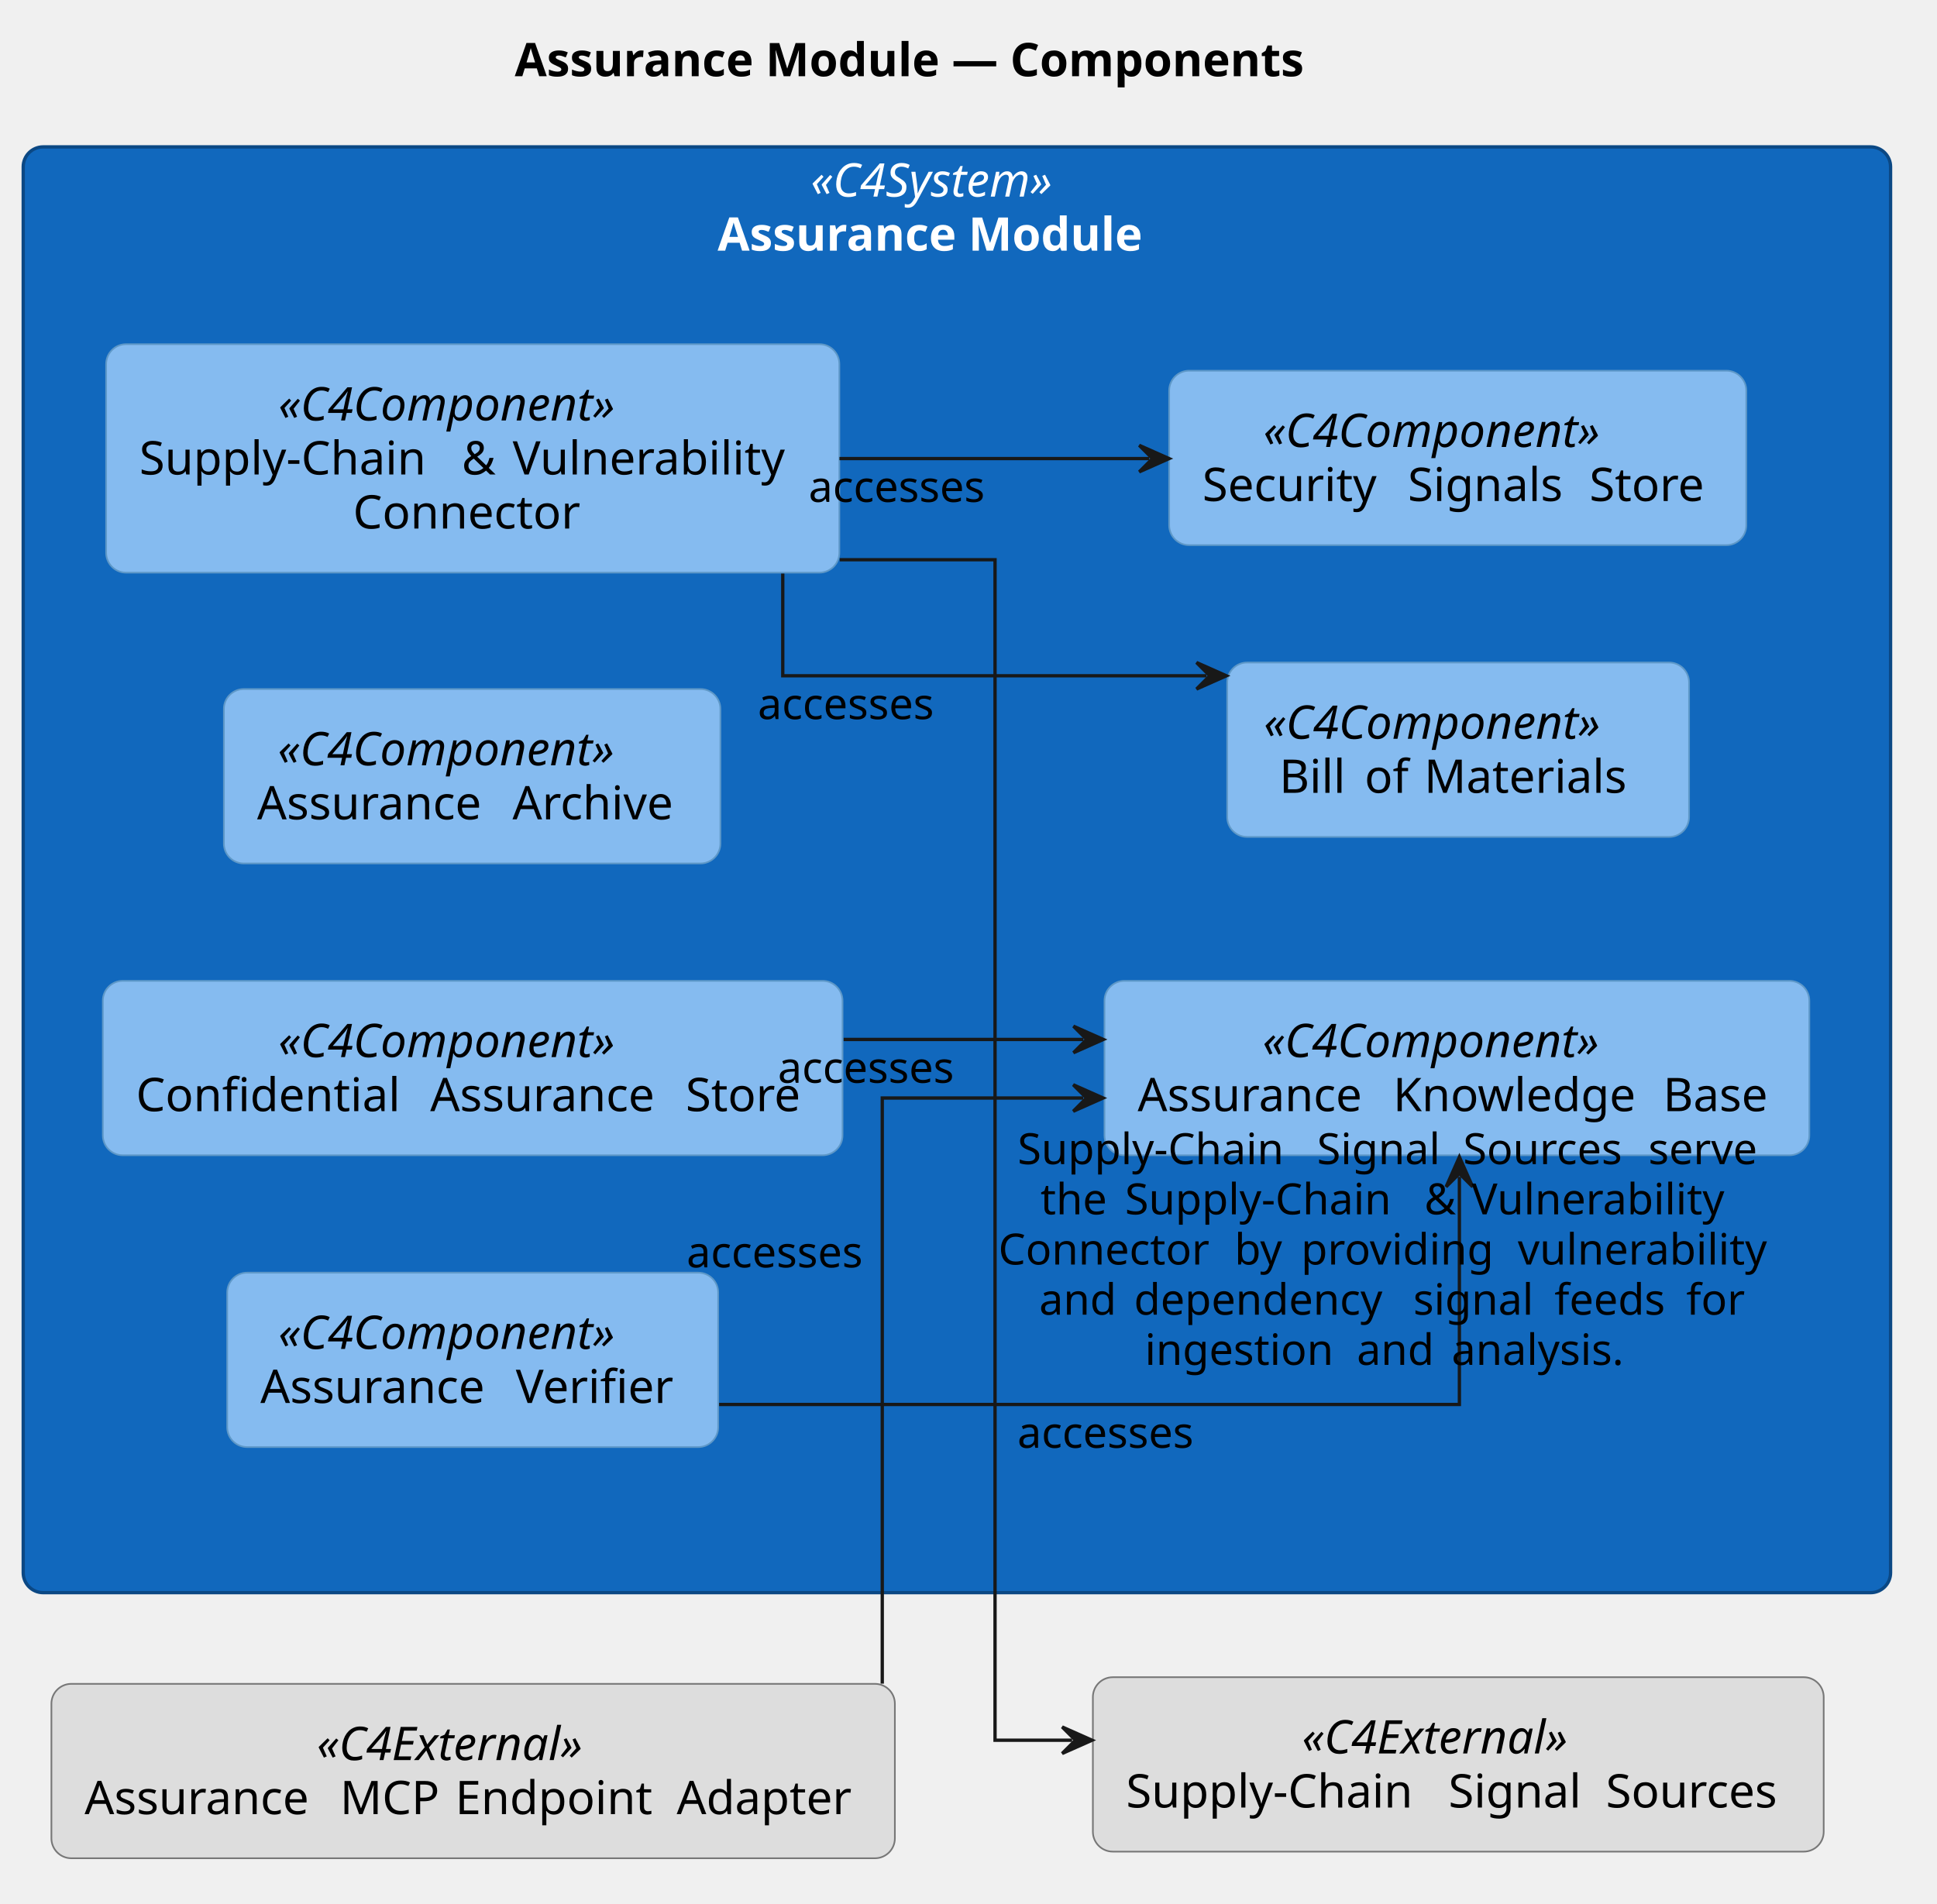
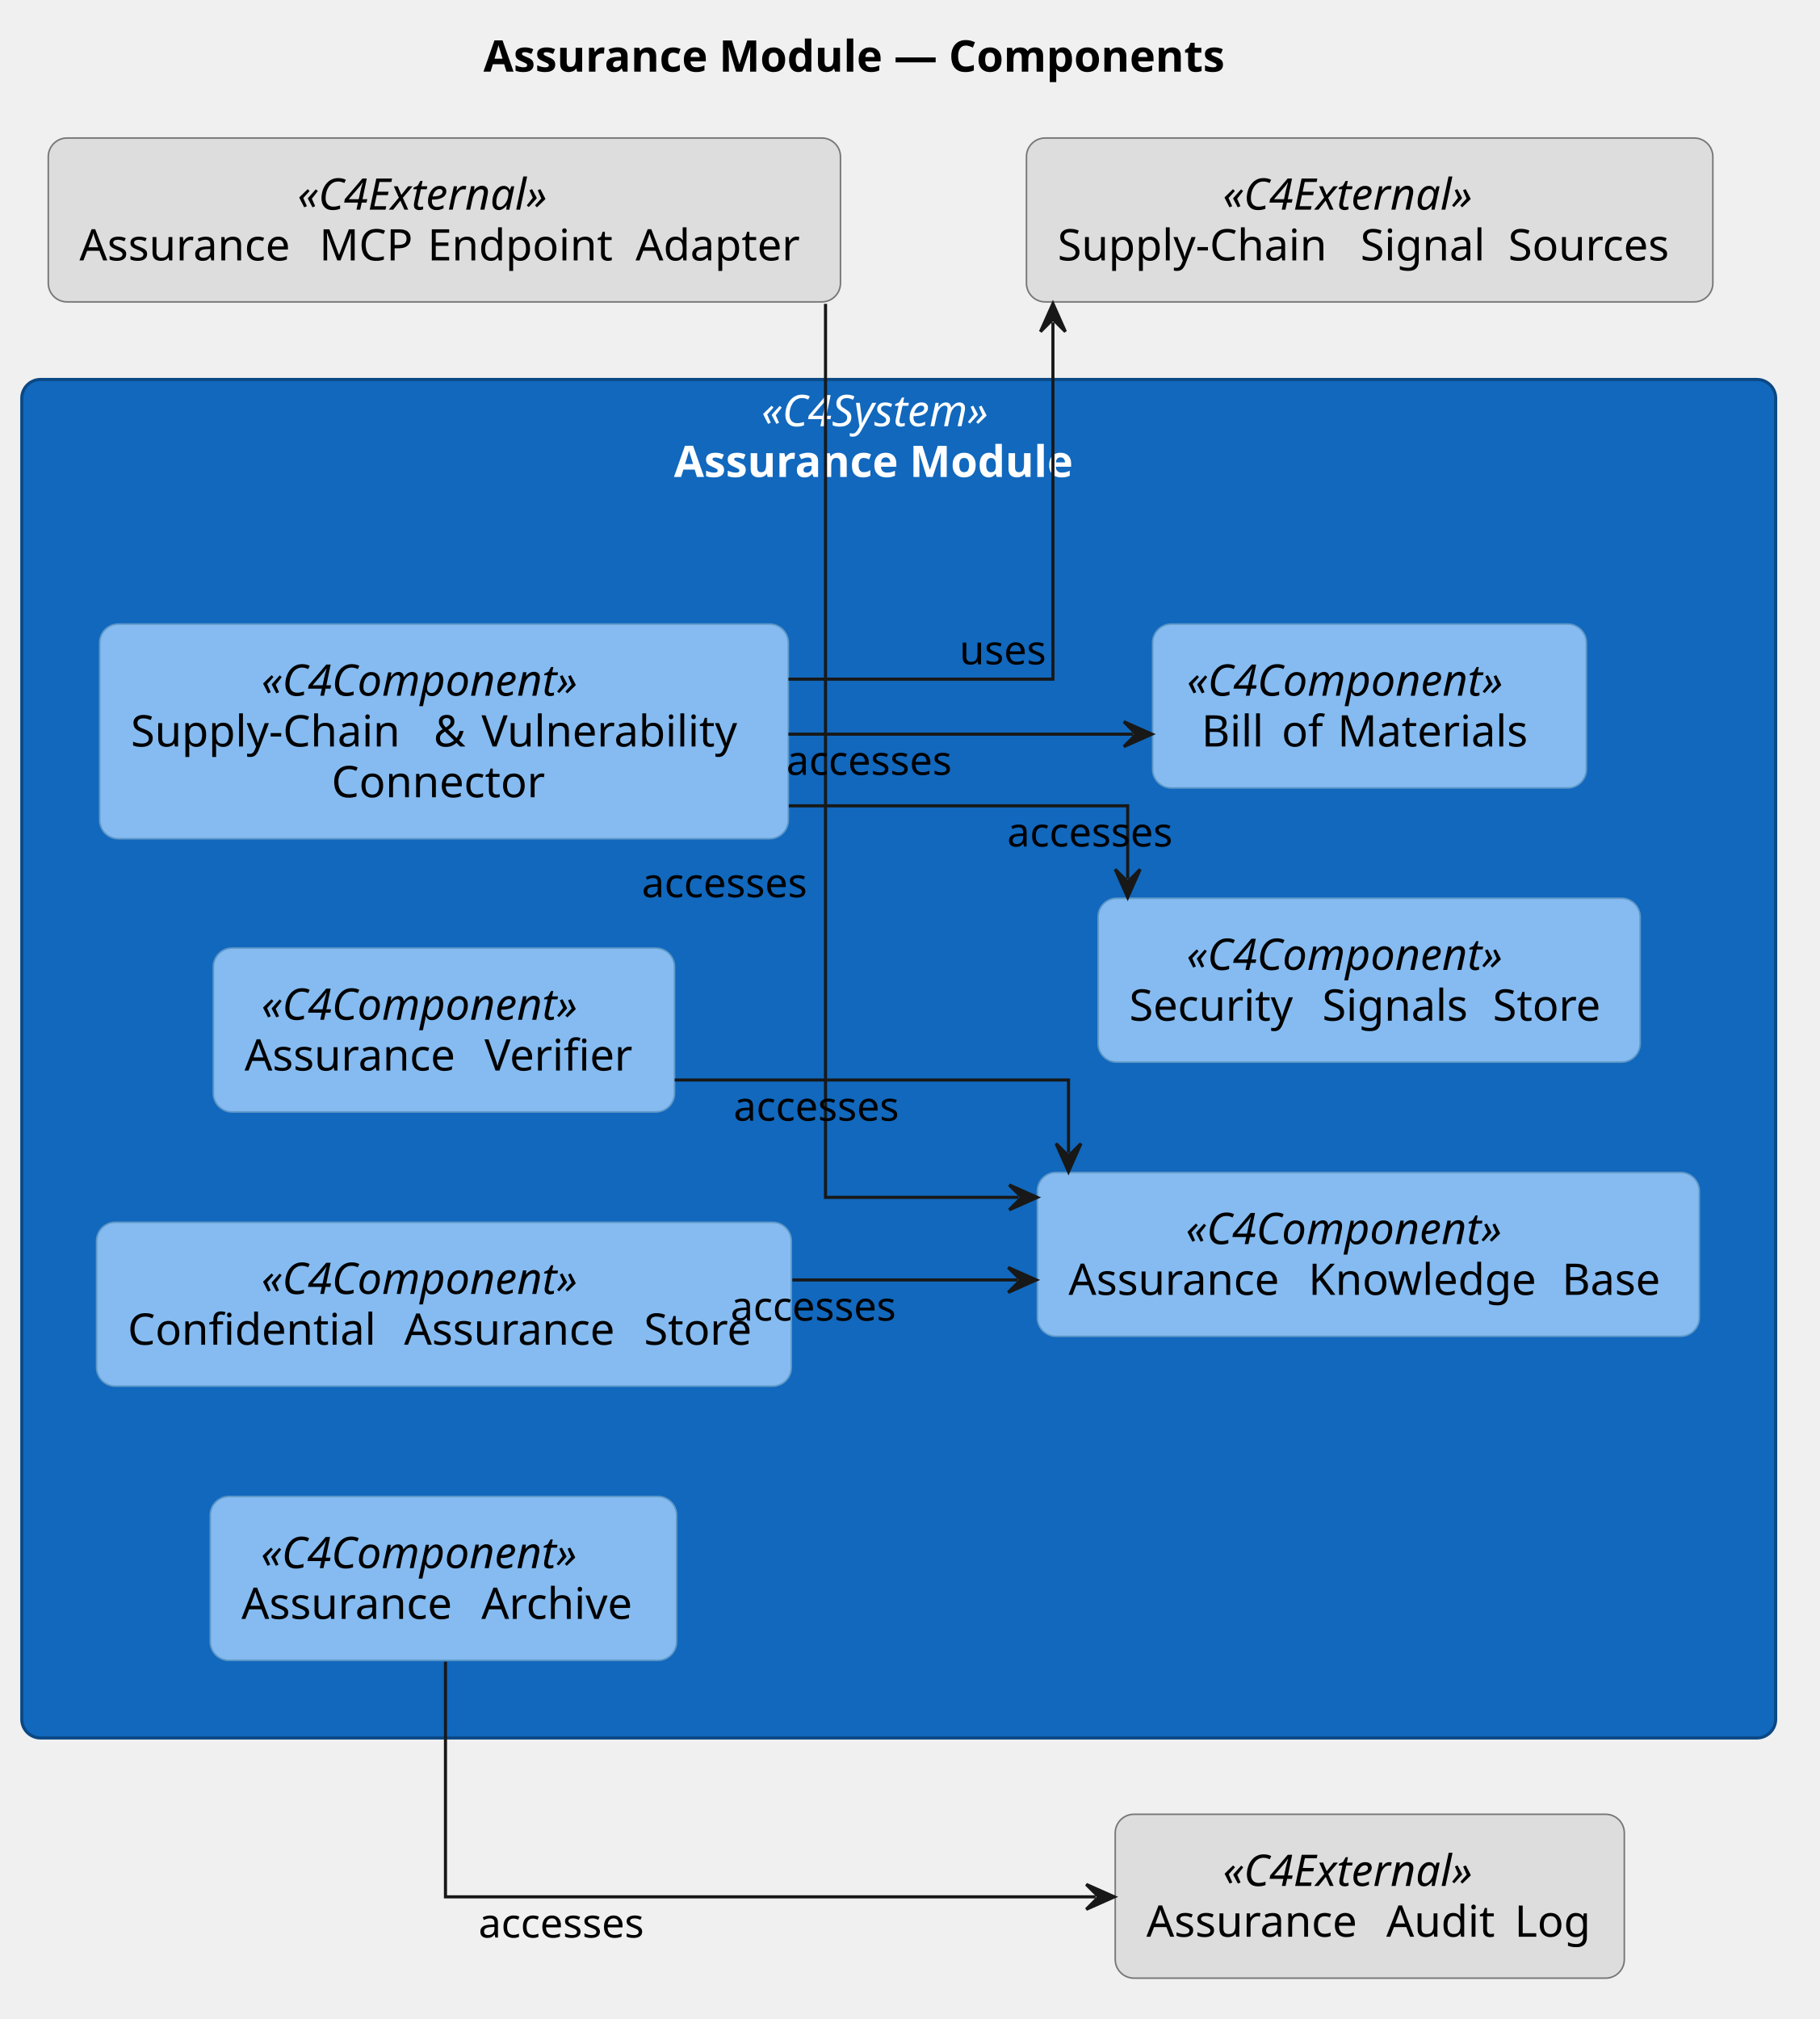
- <svg xmlns="http://www.w3.org/2000/svg" contentStyleType="text/css" data-diagram-type="DESCRIPTION" height="574px" preserveAspectRatio="none" style="width:584px;height:574px;background:#FFFFFF;" version="1.1" viewBox="0 0 584 574" width="584px" zoomAndPan="magnify">
+ <svg xmlns="http://www.w3.org/2000/svg" contentStyleType="text/css" data-diagram-type="DESCRIPTION" height="648px" preserveAspectRatio="none" style="width:584px;height:648px;background:#FFFFFF;" version="1.1" viewBox="0 0 584 648" width="584px" zoomAndPan="magnify">
  <defs />
  <g>
    <g class="title" data-source-line="37">
      <text fill="#000000" font-family="sans-serif" font-size="14" font-weight="700" lengthAdjust="spacing" textLength="266.608" x="155.196" y="22.995">Assurance Module — Components</text>
    </g>
    <g class="cluster" data-qualified-name="GRP_rW_2nX" data-source-line="39" id="ent0002">
-       <rect fill="#1168BD" height="436" rx="6" ry="6" style="stroke:#0B4884;stroke-width:1;" width="563" x="7" y="44.297" />
-       <text fill="#FFFFFF" font-family="sans-serif" font-size="14" font-style="italic" lengthAdjust="spacing" textLength="88.17" x="244.415" y="59.292">«C4System»</text>
-       <text fill="#FFFFFF" font-family="sans-serif" font-size="14" font-weight="700" lengthAdjust="spacing" textLength="144.286" x="216.357" y="75.589">Assurance Module</text>
+       <rect fill="#1168BD" height="436" rx="6" ry="6" style="stroke:#0B4884;stroke-width:1;" width="563" x="7" y="121.797" />
+       <text fill="#FFFFFF" font-family="sans-serif" font-size="14" font-style="italic" lengthAdjust="spacing" textLength="88.17" x="244.415" y="136.792">«C4System»</text>
+       <text fill="#FFFFFF" font-family="sans-serif" font-size="14" font-weight="700" lengthAdjust="spacing" textLength="144.286" x="216.357" y="153.089">Assurance Module</text>
    </g>
    <g class="entity" data-qualified-name="GRP_rW_2nX.APP_E0fzqZ" data-source-line="40" id="ent0003">
-       <rect fill="#85BBF0" height="52.594" rx="6" ry="6" style="stroke:#5E98C8;stroke-width:0.5;" width="223.02" x="31" y="295.797" />
-       <text fill="#000000" font-family="sans-serif" font-size="14" font-style="italic" lengthAdjust="spacing" textLength="117.243" x="83.889" y="318.792">«C4Component»</text>
-       <text fill="#000000" font-family="sans-serif" font-size="14" lengthAdjust="spacing" textLength="84.253" x="41" y="335.089">Confidential</text>
-       <text fill="#000000" font-family="sans-serif" font-size="14" lengthAdjust="spacing" textLength="4.45" x="125.253" y="335.089"> </text>
-       <text fill="#000000" font-family="sans-serif" font-size="14" lengthAdjust="spacing" textLength="72.557" x="129.703" y="335.089">Assurance</text>
-       <text fill="#000000" font-family="sans-serif" font-size="14" lengthAdjust="spacing" textLength="4.45" x="202.26" y="335.089"> </text>
-       <text fill="#000000" font-family="sans-serif" font-size="14" lengthAdjust="spacing" textLength="37.31" x="206.71" y="335.089">Store</text>
+       <rect fill="#85BBF0" height="52.594" rx="6" ry="6" style="stroke:#5E98C8;stroke-width:0.5;" width="223.02" x="31" y="392.297" />
+       <text fill="#000000" font-family="sans-serif" font-size="14" font-style="italic" lengthAdjust="spacing" textLength="117.243" x="83.889" y="415.292">«C4Component»</text>
+       <text fill="#000000" font-family="sans-serif" font-size="14" lengthAdjust="spacing" textLength="84.253" x="41" y="431.589">Confidential</text>
+       <text fill="#000000" font-family="sans-serif" font-size="14" lengthAdjust="spacing" textLength="4.45" x="125.253" y="431.589"> </text>
+       <text fill="#000000" font-family="sans-serif" font-size="14" lengthAdjust="spacing" textLength="72.557" x="129.703" y="431.589">Assurance</text>
+       <text fill="#000000" font-family="sans-serif" font-size="14" lengthAdjust="spacing" textLength="4.45" x="202.26" y="431.589"> </text>
+       <text fill="#000000" font-family="sans-serif" font-size="14" lengthAdjust="spacing" textLength="37.31" x="206.71" y="431.589">Store</text>
    </g>
    <g class="entity" data-qualified-name="GRP_rW_2nX.APP_GnsLC8" data-source-line="41" id="ent0004">
-       <rect fill="#85BBF0" height="52.594" rx="6" ry="6" style="stroke:#5E98C8;stroke-width:0.5;" width="149.698" x="67.5" y="207.797" />
-       <text fill="#000000" font-family="sans-serif" font-size="14" font-style="italic" lengthAdjust="spacing" textLength="117.243" x="83.728" y="230.792">«C4Component»</text>
-       <text fill="#000000" font-family="sans-serif" font-size="14" lengthAdjust="spacing" textLength="72.557" x="77.5" y="247.089">Assurance</text>
-       <text fill="#000000" font-family="sans-serif" font-size="14" lengthAdjust="spacing" textLength="4.45" x="150.057" y="247.089"> </text>
-       <text fill="#000000" font-family="sans-serif" font-size="14" lengthAdjust="spacing" textLength="52.691" x="154.507" y="247.089">Archive</text>
+       <rect fill="#85BBF0" height="52.594" rx="6" ry="6" style="stroke:#5E98C8;stroke-width:0.5;" width="149.698" x="67.5" y="480.297" />
+       <text fill="#000000" font-family="sans-serif" font-size="14" font-style="italic" lengthAdjust="spacing" textLength="117.243" x="83.728" y="503.292">«C4Component»</text>
+       <text fill="#000000" font-family="sans-serif" font-size="14" lengthAdjust="spacing" textLength="72.557" x="77.5" y="519.589">Assurance</text>
+       <text fill="#000000" font-family="sans-serif" font-size="14" lengthAdjust="spacing" textLength="4.45" x="150.057" y="519.589"> </text>
+       <text fill="#000000" font-family="sans-serif" font-size="14" lengthAdjust="spacing" textLength="52.691" x="154.507" y="519.589">Archive</text>
    </g>
    <g class="entity" data-qualified-name="GRP_rW_2nX.APP_XFD85E" data-source-line="42" id="ent0005">
-       <rect fill="#85BBF0" height="52.594" rx="6" ry="6" style="stroke:#5E98C8;stroke-width:0.5;" width="148.03" x="68.5" y="383.797" />
-       <text fill="#000000" font-family="sans-serif" font-size="14" font-style="italic" lengthAdjust="spacing" textLength="117.243" x="83.894" y="406.792">«C4Component»</text>
-       <text fill="#000000" font-family="sans-serif" font-size="14" lengthAdjust="spacing" textLength="72.557" x="78.5" y="423.089">Assurance</text>
-       <text fill="#000000" font-family="sans-serif" font-size="14" lengthAdjust="spacing" textLength="4.45" x="151.057" y="423.089"> </text>
-       <text fill="#000000" font-family="sans-serif" font-size="14" lengthAdjust="spacing" textLength="51.023" x="155.507" y="423.089">Verifier</text>
+       <rect fill="#85BBF0" height="52.594" rx="6" ry="6" style="stroke:#5E98C8;stroke-width:0.5;" width="148.03" x="68.5" y="304.297" />
+       <text fill="#000000" font-family="sans-serif" font-size="14" font-style="italic" lengthAdjust="spacing" textLength="117.243" x="83.894" y="327.292">«C4Component»</text>
+       <text fill="#000000" font-family="sans-serif" font-size="14" lengthAdjust="spacing" textLength="72.557" x="78.5" y="343.589">Assurance</text>
+       <text fill="#000000" font-family="sans-serif" font-size="14" lengthAdjust="spacing" textLength="4.45" x="151.057" y="343.589"> </text>
+       <text fill="#000000" font-family="sans-serif" font-size="14" lengthAdjust="spacing" textLength="51.023" x="155.507" y="343.589">Verifier</text>
    </g>
    <g class="entity" data-qualified-name="GRP_rW_2nX.APP_e2zPs6" data-source-line="43" id="ent0006">
-       <rect fill="#85BBF0" height="68.891" rx="6" ry="6" style="stroke:#5E98C8;stroke-width:0.5;" width="221.059" x="32" y="103.797" />
-       <text fill="#000000" font-family="sans-serif" font-size="14" font-style="italic" lengthAdjust="spacing" textLength="117.243" x="83.908" y="126.792">«C4Component»</text>
-       <text fill="#000000" font-family="sans-serif" font-size="14" lengthAdjust="spacing" textLength="92.75" x="42" y="143.089">Supply-Chain</text>
-       <text fill="#000000" font-family="sans-serif" font-size="14" lengthAdjust="spacing" textLength="4.45" x="134.75" y="143.089"> </text>
-       <text fill="#000000" font-family="sans-serif" font-size="14" lengthAdjust="spacing" textLength="10.917" x="139.2" y="143.089">&amp;</text>
-       <text fill="#000000" font-family="sans-serif" font-size="14" lengthAdjust="spacing" textLength="4.45" x="150.117" y="143.089"> </text>
-       <text fill="#000000" font-family="sans-serif" font-size="14" lengthAdjust="spacing" textLength="88.491" x="154.567" y="143.089">Vulnerability</text>
-       <text fill="#000000" font-family="sans-serif" font-size="14" lengthAdjust="spacing" textLength="72.208" x="106.425" y="159.386">Connector</text>
+       <rect fill="#85BBF0" height="68.891" rx="6" ry="6" style="stroke:#5E98C8;stroke-width:0.5;" width="221.059" x="32" y="200.297" />
+       <text fill="#000000" font-family="sans-serif" font-size="14" font-style="italic" lengthAdjust="spacing" textLength="117.243" x="83.908" y="223.292">«C4Component»</text>
+       <text fill="#000000" font-family="sans-serif" font-size="14" lengthAdjust="spacing" textLength="92.75" x="42" y="239.589">Supply-Chain</text>
+       <text fill="#000000" font-family="sans-serif" font-size="14" lengthAdjust="spacing" textLength="4.45" x="134.75" y="239.589"> </text>
+       <text fill="#000000" font-family="sans-serif" font-size="14" lengthAdjust="spacing" textLength="10.917" x="139.2" y="239.589">&amp;</text>
+       <text fill="#000000" font-family="sans-serif" font-size="14" lengthAdjust="spacing" textLength="4.45" x="150.117" y="239.589"> </text>
+       <text fill="#000000" font-family="sans-serif" font-size="14" lengthAdjust="spacing" textLength="88.491" x="154.567" y="239.589">Vulnerability</text>
+       <text fill="#000000" font-family="sans-serif" font-size="14" lengthAdjust="spacing" textLength="72.208" x="106.425" y="255.886">Connector</text>
    </g>
    <g class="entity" data-qualified-name="GRP_rW_2nX.DOB_ApaPcg" data-source-line="44" id="ent0007">
-       <rect fill="#85BBF0" height="52.594" rx="6" ry="6" style="stroke:#5E98C8;stroke-width:0.5;" width="212.507" x="333" y="295.797" />
-       <text fill="#000000" font-family="sans-serif" font-size="14" font-style="italic" lengthAdjust="spacing" textLength="117.243" x="380.632" y="318.792">«C4Component»</text>
-       <text fill="#000000" font-family="sans-serif" font-size="14" lengthAdjust="spacing" textLength="72.557" x="343" y="335.089">Assurance</text>
-       <text fill="#000000" font-family="sans-serif" font-size="14" lengthAdjust="spacing" textLength="4.45" x="415.557" y="335.089"> </text>
-       <text fill="#000000" font-family="sans-serif" font-size="14" lengthAdjust="spacing" textLength="76.959" x="420.007" y="335.089">Knowledge</text>
-       <text fill="#000000" font-family="sans-serif" font-size="14" lengthAdjust="spacing" textLength="4.45" x="496.966" y="335.089"> </text>
-       <text fill="#000000" font-family="sans-serif" font-size="14" lengthAdjust="spacing" textLength="34.091" x="501.416" y="335.089">Base</text>
+       <rect fill="#85BBF0" height="52.594" rx="6" ry="6" style="stroke:#5E98C8;stroke-width:0.5;" width="212.507" x="333" y="376.297" />
+       <text fill="#000000" font-family="sans-serif" font-size="14" font-style="italic" lengthAdjust="spacing" textLength="117.243" x="380.632" y="399.292">«C4Component»</text>
+       <text fill="#000000" font-family="sans-serif" font-size="14" lengthAdjust="spacing" textLength="72.557" x="343" y="415.589">Assurance</text>
+       <text fill="#000000" font-family="sans-serif" font-size="14" lengthAdjust="spacing" textLength="4.45" x="415.557" y="415.589"> </text>
+       <text fill="#000000" font-family="sans-serif" font-size="14" lengthAdjust="spacing" textLength="76.959" x="420.007" y="415.589">Knowledge</text>
+       <text fill="#000000" font-family="sans-serif" font-size="14" lengthAdjust="spacing" textLength="4.45" x="496.966" y="415.589"> </text>
+       <text fill="#000000" font-family="sans-serif" font-size="14" lengthAdjust="spacing" textLength="34.091" x="501.416" y="415.589">Base</text>
    </g>
    <g class="entity" data-qualified-name="GRP_rW_2nX.DOB_dRnK_o" data-source-line="45" id="ent0008">
-       <rect fill="#85BBF0" height="52.594" rx="6" ry="6" style="stroke:#5E98C8;stroke-width:0.5;" width="139.243" x="370" y="199.797" />
-       <text fill="#000000" font-family="sans-serif" font-size="14" font-style="italic" lengthAdjust="spacing" textLength="117.243" x="381" y="222.792">«C4Component»</text>
-       <text fill="#000000" font-family="sans-serif" font-size="14" lengthAdjust="spacing" textLength="21.273" x="385.703" y="239.089">Bill</text>
-       <text fill="#000000" font-family="sans-serif" font-size="14" lengthAdjust="spacing" textLength="4.45" x="406.977" y="239.089"> </text>
-       <text fill="#000000" font-family="sans-serif" font-size="14" lengthAdjust="spacing" textLength="13.494" x="411.427" y="239.089">of</text>
-       <text fill="#000000" font-family="sans-serif" font-size="14" lengthAdjust="spacing" textLength="4.45" x="424.921" y="239.089"> </text>
-       <text fill="#000000" font-family="sans-serif" font-size="14" lengthAdjust="spacing" textLength="64.169" x="429.371" y="239.089">Materials</text>
+       <rect fill="#85BBF0" height="52.594" rx="6" ry="6" style="stroke:#5E98C8;stroke-width:0.5;" width="139.243" x="370" y="200.297" />
+       <text fill="#000000" font-family="sans-serif" font-size="14" font-style="italic" lengthAdjust="spacing" textLength="117.243" x="381" y="223.292">«C4Component»</text>
+       <text fill="#000000" font-family="sans-serif" font-size="14" lengthAdjust="spacing" textLength="21.273" x="385.703" y="239.589">Bill</text>
+       <text fill="#000000" font-family="sans-serif" font-size="14" lengthAdjust="spacing" textLength="4.45" x="406.977" y="239.589"> </text>
+       <text fill="#000000" font-family="sans-serif" font-size="14" lengthAdjust="spacing" textLength="13.494" x="411.427" y="239.589">of</text>
+       <text fill="#000000" font-family="sans-serif" font-size="14" lengthAdjust="spacing" textLength="4.45" x="424.921" y="239.589"> </text>
+       <text fill="#000000" font-family="sans-serif" font-size="14" lengthAdjust="spacing" textLength="64.169" x="429.371" y="239.589">Materials</text>
    </g>
    <g class="entity" data-qualified-name="GRP_rW_2nX.DOB_p04R7k" data-source-line="46" id="ent0009">
-       <rect fill="#85BBF0" height="52.594" rx="6" ry="6" style="stroke:#5E98C8;stroke-width:0.5;" width="174" x="352.5" y="111.797" />
-       <text fill="#000000" font-family="sans-serif" font-size="14" font-style="italic" lengthAdjust="spacing" textLength="117.243" x="380.878" y="134.792">«C4Component»</text>
-       <text fill="#000000" font-family="sans-serif" font-size="14" lengthAdjust="spacing" textLength="57.49" x="362.5" y="151.089">Security</text>
-       <text fill="#000000" font-family="sans-serif" font-size="14" lengthAdjust="spacing" textLength="4.45" x="419.99" y="151.089"> </text>
-       <text fill="#000000" font-family="sans-serif" font-size="14" lengthAdjust="spacing" textLength="50.299" x="424.44" y="151.089">Signals</text>
-       <text fill="#000000" font-family="sans-serif" font-size="14" lengthAdjust="spacing" textLength="4.45" x="474.739" y="151.089"> </text>
-       <text fill="#000000" font-family="sans-serif" font-size="14" lengthAdjust="spacing" textLength="37.31" x="479.19" y="151.089">Store</text>
+       <rect fill="#85BBF0" height="52.594" rx="6" ry="6" style="stroke:#5E98C8;stroke-width:0.5;" width="174" x="352.5" y="288.297" />
+       <text fill="#000000" font-family="sans-serif" font-size="14" font-style="italic" lengthAdjust="spacing" textLength="117.243" x="380.878" y="311.292">«C4Component»</text>
+       <text fill="#000000" font-family="sans-serif" font-size="14" lengthAdjust="spacing" textLength="57.49" x="362.5" y="327.589">Security</text>
+       <text fill="#000000" font-family="sans-serif" font-size="14" lengthAdjust="spacing" textLength="4.45" x="419.99" y="327.589"> </text>
+       <text fill="#000000" font-family="sans-serif" font-size="14" lengthAdjust="spacing" textLength="50.299" x="424.44" y="327.589">Signals</text>
+       <text fill="#000000" font-family="sans-serif" font-size="14" lengthAdjust="spacing" textLength="4.45" x="474.739" y="327.589"> </text>
+       <text fill="#000000" font-family="sans-serif" font-size="14" lengthAdjust="spacing" textLength="37.31" x="479.19" y="327.589">Store</text>
    </g>
    <g class="entity" data-qualified-name="APP_m_U5S1" data-source-line="56" id="ent0016">
-       <rect fill="#DDDDDD" height="52.594" rx="6" ry="6" style="stroke:#777777;stroke-width:0.5;" width="254.302" x="15.5" y="507.797" />
-       <text fill="#000000" font-family="sans-serif" font-size="14" font-style="italic" lengthAdjust="spacing" textLength="94.295" x="95.503" y="530.792">«C4External»</text>
-       <text fill="#000000" font-family="sans-serif" font-size="14" lengthAdjust="spacing" textLength="72.557" x="25.5" y="547.089">Assurance</text>
-       <text fill="#000000" font-family="sans-serif" font-size="14" lengthAdjust="spacing" textLength="4.45" x="98.057" y="547.089"> </text>
-       <text fill="#000000" font-family="sans-serif" font-size="14" lengthAdjust="spacing" textLength="30.297" x="102.507" y="547.089">MCP</text>
-       <text fill="#000000" font-family="sans-serif" font-size="14" lengthAdjust="spacing" textLength="4.45" x="132.804" y="547.089"> </text>
-       <text fill="#000000" font-family="sans-serif" font-size="14" lengthAdjust="spacing" textLength="62.31" x="137.254" y="547.089">Endpoint</text>
-       <text fill="#000000" font-family="sans-serif" font-size="14" lengthAdjust="spacing" textLength="4.45" x="199.564" y="547.089"> </text>
-       <text fill="#000000" font-family="sans-serif" font-size="14" lengthAdjust="spacing" textLength="55.788" x="204.014" y="547.089">Adapter</text>
+       <rect fill="#DDDDDD" height="52.594" rx="6" ry="6" style="stroke:#777777;stroke-width:0.5;" width="254.302" x="15.5" y="44.297" />
+       <text fill="#000000" font-family="sans-serif" font-size="14" font-style="italic" lengthAdjust="spacing" textLength="94.295" x="95.503" y="67.292">«C4External»</text>
+       <text fill="#000000" font-family="sans-serif" font-size="14" lengthAdjust="spacing" textLength="72.557" x="25.5" y="83.589">Assurance</text>
+       <text fill="#000000" font-family="sans-serif" font-size="14" lengthAdjust="spacing" textLength="4.45" x="98.057" y="83.589"> </text>
+       <text fill="#000000" font-family="sans-serif" font-size="14" lengthAdjust="spacing" textLength="30.297" x="102.507" y="83.589">MCP</text>
+       <text fill="#000000" font-family="sans-serif" font-size="14" lengthAdjust="spacing" textLength="4.45" x="132.804" y="83.589"> </text>
+       <text fill="#000000" font-family="sans-serif" font-size="14" lengthAdjust="spacing" textLength="62.31" x="137.254" y="83.589">Endpoint</text>
+       <text fill="#000000" font-family="sans-serif" font-size="14" lengthAdjust="spacing" textLength="4.45" x="199.564" y="83.589"> </text>
+       <text fill="#000000" font-family="sans-serif" font-size="14" lengthAdjust="spacing" textLength="55.788" x="204.014" y="83.589">Adapter</text>
    </g>
    <g class="entity" data-qualified-name="APP_JqIBPJ" data-source-line="57" id="ent0017">
-       <rect fill="#DDDDDD" height="52.594" rx="6" ry="6" style="stroke:#777777;stroke-width:0.5;" width="220.341" x="329.5" y="505.797" />
-       <text fill="#000000" font-family="sans-serif" font-size="14" font-style="italic" lengthAdjust="spacing" textLength="94.295" x="392.523" y="528.792">«C4External»</text>
-       <text fill="#000000" font-family="sans-serif" font-size="14" lengthAdjust="spacing" textLength="92.75" x="339.5" y="545.089">Supply-Chain</text>
-       <text fill="#000000" font-family="sans-serif" font-size="14" lengthAdjust="spacing" textLength="4.45" x="432.25" y="545.089"> </text>
-       <text fill="#000000" font-family="sans-serif" font-size="14" lengthAdjust="spacing" textLength="43.005" x="436.7" y="545.089">Signal</text>
-       <text fill="#000000" font-family="sans-serif" font-size="14" lengthAdjust="spacing" textLength="4.45" x="479.705" y="545.089"> </text>
-       <text fill="#000000" font-family="sans-serif" font-size="14" lengthAdjust="spacing" textLength="55.685" x="484.155" y="545.089">Sources</text>
+       <rect fill="#DDDDDD" height="52.594" rx="6" ry="6" style="stroke:#777777;stroke-width:0.5;" width="220.341" x="329.5" y="44.297" />
+       <text fill="#000000" font-family="sans-serif" font-size="14" font-style="italic" lengthAdjust="spacing" textLength="94.295" x="392.523" y="67.292">«C4External»</text>
+       <text fill="#000000" font-family="sans-serif" font-size="14" lengthAdjust="spacing" textLength="92.75" x="339.5" y="83.589">Supply-Chain</text>
+       <text fill="#000000" font-family="sans-serif" font-size="14" lengthAdjust="spacing" textLength="4.45" x="432.25" y="83.589"> </text>
+       <text fill="#000000" font-family="sans-serif" font-size="14" lengthAdjust="spacing" textLength="43.005" x="436.7" y="83.589">Signal</text>
+       <text fill="#000000" font-family="sans-serif" font-size="14" lengthAdjust="spacing" textLength="4.45" x="479.705" y="83.589"> </text>
+       <text fill="#000000" font-family="sans-serif" font-size="14" lengthAdjust="spacing" textLength="55.685" x="484.155" y="83.589">Sources</text>
    </g>
-     <g class="link" data-entity-1="ent0016" data-entity-2="ent0007" data-link-type="dependency" data-source-line="63" id="lnk20">
-       <path d="M266,507.737 C266,452.667 266,331.127 266,331.127 C266,331.127 290.88,331.127 326.58,331.127" fill="none" id="APP_m_U5S1-to-DOB_ApaPcg" style="stroke:#181818;stroke-width:1;" />
-       <polygon fill="#181818" points="332.58,331.127,323.58,327.127,327.58,331.127,323.58,335.127,332.58,331.127" style="stroke:#181818;stroke-width:1;" />
-       <text fill="#000000" font-family="sans-serif" font-size="13" lengthAdjust="spacing" textLength="58.576" x="207" y="382.204">accesses</text>
+     <g class="entity" data-qualified-name="DOB_H_xFye" data-source-line="58" id="ent0018">
+       <rect fill="#DDDDDD" height="52.594" rx="6" ry="6" style="stroke:#777777;stroke-width:0.5;" width="163.425" x="358" y="582.297" />
+       <text fill="#000000" font-family="sans-serif" font-size="14" font-style="italic" lengthAdjust="spacing" textLength="94.295" x="392.565" y="605.292">«C4External»</text>
+       <text fill="#000000" font-family="sans-serif" font-size="14" lengthAdjust="spacing" textLength="72.557" x="368" y="621.589">Assurance</text>
+       <text fill="#000000" font-family="sans-serif" font-size="14" lengthAdjust="spacing" textLength="4.45" x="440.557" y="621.589"> </text>
+       <text fill="#000000" font-family="sans-serif" font-size="14" lengthAdjust="spacing" textLength="36.716" x="445.007" y="621.589">Audit</text>
+       <text fill="#000000" font-family="sans-serif" font-size="14" lengthAdjust="spacing" textLength="4.45" x="481.723" y="621.589"> </text>
+       <text fill="#000000" font-family="sans-serif" font-size="14" lengthAdjust="spacing" textLength="25.252" x="486.173" y="621.589">Log</text>
    </g>
-     <g class="link" data-entity-1="ent0003" data-entity-2="ent0007" data-link-type="dependency" data-source-line="64" id="lnk21">
-       <path d="M254.36,313.467 C280.01,313.467 301.22,313.467 326.65,313.467" fill="none" id="APP_E0fzqZ-to-DOB_ApaPcg" style="stroke:#181818;stroke-width:1;" />
-       <polygon fill="#181818" points="332.65,313.467,323.65,309.467,327.65,313.467,323.65,317.467,332.65,313.467" style="stroke:#181818;stroke-width:1;" />
-       <text fill="#000000" font-family="sans-serif" font-size="13" lengthAdjust="spacing" textLength="58.576" x="234.51" y="326.534">accesses</text>
+     <g class="link" data-entity-1="ent0016" data-entity-2="ent0007" data-link-type="dependency" data-source-line="65" id="lnk22">
+       <path d="M265,97.527 C265,173.337 265,384.297 265,384.297 C265,384.297 290.64,384.297 326.97,384.297" fill="none" id="APP_m_U5S1-to-DOB_ApaPcg" style="stroke:#181818;stroke-width:1;" />
+       <polygon fill="#181818" points="332.97,384.297,323.97,380.297,327.97,384.297,323.97,388.297,332.97,384.297" style="stroke:#181818;stroke-width:1;" />
+       <text fill="#000000" font-family="sans-serif" font-size="13" lengthAdjust="spacing" textLength="58.576" x="206" y="287.964">accesses</text>
    </g>
-     <g class="link" data-entity-1="ent0005" data-entity-2="ent0007" data-link-type="dependency" data-source-line="65" id="lnk22">
-       <path d="M216.8,423.547 C304.92,423.547 440,423.547 440,423.547 C440,423.547 440,384.897 440,354.897" fill="none" id="APP_XFD85E-to-DOB_ApaPcg" style="stroke:#181818;stroke-width:1;" />
-       <polygon fill="#181818" points="440,348.897,436,357.897,440,353.897,444,357.897,440,348.897" style="stroke:#181818;stroke-width:1;" />
-       <text fill="#000000" font-family="sans-serif" font-size="13" lengthAdjust="spacing" textLength="58.576" x="306.73" y="436.614">accesses</text>
+     <g class="link" data-entity-1="ent0003" data-entity-2="ent0007" data-link-type="dependency" data-source-line="66" id="lnk23">
+       <path d="M254.36,410.797 C280.01,410.797 301.22,410.797 326.65,410.797" fill="none" id="APP_E0fzqZ-to-DOB_ApaPcg" style="stroke:#181818;stroke-width:1;" />
+       <polygon fill="#181818" points="332.65,410.797,323.65,406.797,327.65,410.797,323.65,414.797,332.65,410.797" style="stroke:#181818;stroke-width:1;" />
+       <text fill="#000000" font-family="sans-serif" font-size="13" lengthAdjust="spacing" textLength="58.576" x="234.51" y="423.864">accesses</text>
    </g>
-     <g class="link" data-entity-1="ent0006" data-entity-2="ent0008" data-link-type="dependency" data-source-line="66" id="lnk23">
-       <path d="M236,172.967 C236,188.677 236,203.797 236,203.797 C236,203.797 304.84,203.797 363.75,203.797" fill="none" id="APP_e2zPs6-to-DOB_dRnK_o" style="stroke:#181818;stroke-width:1;" />
-       <polygon fill="#181818" points="369.75,203.797,360.75,199.797,364.75,203.797,360.75,207.797,369.75,203.797" style="stroke:#181818;stroke-width:1;" />
-       <text fill="#000000" font-family="sans-serif" font-size="13" lengthAdjust="spacing" textLength="58.576" x="228.46" y="216.864">accesses</text>
+     <g class="link" data-entity-1="ent0004" data-entity-2="ent0018" data-link-type="dependency" data-source-line="67" id="lnk24">
+       <path d="M143,533.327 C143,563.557 143,608.797 143,608.797 C143,608.797 263.93,608.797 351.7,608.797" fill="none" id="APP_GnsLC8-to-DOB_H_xFye" style="stroke:#181818;stroke-width:1;" />
+       <polygon fill="#181818" points="357.7,608.797,348.7,604.797,352.7,608.797,348.7,612.797,357.7,608.797" style="stroke:#181818;stroke-width:1;" />
+       <text fill="#000000" font-family="sans-serif" font-size="13" lengthAdjust="spacing" textLength="58.576" x="153.61" y="621.864">accesses</text>
    </g>
-     <g class="link" data-entity-1="ent0006" data-entity-2="ent0009" data-link-type="dependency" data-source-line="67" id="lnk24">
-       <path d="M253.09,138.297 C285.91,138.297 315.38,138.297 346.48,138.297" fill="none" id="APP_e2zPs6-to-DOB_p04R7k" style="stroke:#181818;stroke-width:1;" />
-       <polygon fill="#181818" points="352.48,138.297,343.48,134.297,347.48,138.297,343.48,142.297,352.48,138.297" style="stroke:#181818;stroke-width:1;" />
-       <text fill="#000000" font-family="sans-serif" font-size="13" lengthAdjust="spacing" textLength="58.576" x="243.79" y="151.364">accesses</text>
+     <g class="link" data-entity-1="ent0005" data-entity-2="ent0007" data-link-type="dependency" data-source-line="68" id="lnk25">
+       <path d="M216.59,346.627 C273.7,346.627 343,346.627 343,346.627 C343,346.627 343,355.567 343,370.027" fill="none" id="APP_XFD85E-to-DOB_ApaPcg" style="stroke:#181818;stroke-width:1;" />
+       <polygon fill="#181818" points="343,376.027,347,367.027,343,371.027,339,367.027,343,376.027" style="stroke:#181818;stroke-width:1;" />
+       <text fill="#000000" font-family="sans-serif" font-size="13" lengthAdjust="spacing" textLength="58.576" x="235.49" y="359.694">accesses</text>
    </g>
-     <g class="link" data-entity-1="ent0006" data-entity-2="ent0017" data-link-type="dependency" data-source-line="68" id="lnk25">
-       <path d="M253.17,168.797 C279.44,168.797 300,168.797 300,168.797 C300,168.797 300,524.797 300,524.797 C300,524.797 306.13,524.797 323.24,524.797" fill="none" id="APP_e2zPs6-to-APP_JqIBPJ" style="stroke:#181818;stroke-width:1;" />
-       <polygon fill="#181818" points="329.24,524.797,320.24,520.797,324.24,524.797,320.24,528.797,329.24,524.797" style="stroke:#181818;stroke-width:1;" />
-       <text fill="#000000" font-family="sans-serif" font-size="13" lengthAdjust="spacing" textLength="86.125" x="306.802" y="351.074">Supply-Chain</text>
-       <text fill="#000000" font-family="sans-serif" font-size="13" lengthAdjust="spacing" textLength="4.132" x="392.927" y="351.074"> </text>
-       <text fill="#000000" font-family="sans-serif" font-size="13" lengthAdjust="spacing" textLength="39.933" x="397.059" y="351.074">Signal</text>
-       <text fill="#000000" font-family="sans-serif" font-size="13" lengthAdjust="spacing" textLength="4.132" x="436.992" y="351.074"> </text>
-       <text fill="#000000" font-family="sans-serif" font-size="13" lengthAdjust="spacing" textLength="51.708" x="441.125" y="351.074">Sources</text>
-       <text fill="#000000" font-family="sans-serif" font-size="13" lengthAdjust="spacing" textLength="4.132" x="492.832" y="351.074"> </text>
-       <text fill="#000000" font-family="sans-serif" font-size="13" lengthAdjust="spacing" textLength="35.807" x="496.965" y="351.074">serve</text>
-       <text fill="#000000" font-family="sans-serif" font-size="13" lengthAdjust="spacing" textLength="21.334" x="313.705" y="366.207">the</text>
-       <text fill="#000000" font-family="sans-serif" font-size="13" lengthAdjust="spacing" textLength="4.132" x="335.039" y="366.207"> </text>
-       <text fill="#000000" font-family="sans-serif" font-size="13" lengthAdjust="spacing" textLength="86.125" x="339.172" y="366.207">Supply-Chain</text>
-       <text fill="#000000" font-family="sans-serif" font-size="13" lengthAdjust="spacing" textLength="4.132" x="425.297" y="366.207"> </text>
-       <text fill="#000000" font-family="sans-serif" font-size="13" lengthAdjust="spacing" textLength="10.137" x="429.429" y="366.207">&amp;</text>
-       <text fill="#000000" font-family="sans-serif" font-size="13" lengthAdjust="spacing" textLength="4.132" x="439.566" y="366.207"> </text>
-       <text fill="#000000" font-family="sans-serif" font-size="13" lengthAdjust="spacing" textLength="82.17" x="443.699" y="366.207">Vulnerability</text>
-       <text fill="#000000" font-family="sans-serif" font-size="13" lengthAdjust="spacing" textLength="67.05" x="301" y="381.339">Connector</text>
-       <text fill="#000000" font-family="sans-serif" font-size="13" lengthAdjust="spacing" textLength="4.132" x="368.05" y="381.339"> </text>
-       <text fill="#000000" font-family="sans-serif" font-size="13" lengthAdjust="spacing" textLength="15.945" x="372.183" y="381.339">by</text>
-       <text fill="#000000" font-family="sans-serif" font-size="13" lengthAdjust="spacing" textLength="4.132" x="388.128" y="381.339"> </text>
-       <text fill="#000000" font-family="sans-serif" font-size="13" lengthAdjust="spacing" textLength="61.21" x="392.26" y="381.339">providing</text>
-       <text fill="#000000" font-family="sans-serif" font-size="13" lengthAdjust="spacing" textLength="4.132" x="453.471" y="381.339"> </text>
-       <text fill="#000000" font-family="sans-serif" font-size="13" lengthAdjust="spacing" textLength="80.971" x="457.603" y="381.339">vulnerability</text>
-       <text fill="#000000" font-family="sans-serif" font-size="13" lengthAdjust="spacing" textLength="24.457" x="313.295" y="396.472">and</text>
-       <text fill="#000000" font-family="sans-serif" font-size="13" lengthAdjust="spacing" textLength="4.132" x="337.753" y="396.472"> </text>
-       <text fill="#000000" font-family="sans-serif" font-size="13" lengthAdjust="spacing" textLength="80.069" x="341.885" y="396.472">dependency</text>
-       <text fill="#000000" font-family="sans-serif" font-size="13" lengthAdjust="spacing" textLength="4.132" x="421.955" y="396.472"> </text>
-       <text fill="#000000" font-family="sans-serif" font-size="13" lengthAdjust="spacing" textLength="38.454" x="426.087" y="396.472">signal</text>
-       <text fill="#000000" font-family="sans-serif" font-size="13" lengthAdjust="spacing" textLength="4.132" x="464.541" y="396.472"> </text>
-       <text fill="#000000" font-family="sans-serif" font-size="13" lengthAdjust="spacing" textLength="35.598" x="468.673" y="396.472">feeds</text>
-       <text fill="#000000" font-family="sans-serif" font-size="13" lengthAdjust="spacing" textLength="4.132" x="504.271" y="396.472"> </text>
-       <text fill="#000000" font-family="sans-serif" font-size="13" lengthAdjust="spacing" textLength="17.875" x="508.403" y="396.472">for</text>
-       <text fill="#000000" font-family="sans-serif" font-size="13" lengthAdjust="spacing" textLength="59.776" x="345.154" y="411.605">ingestion</text>
-       <text fill="#000000" font-family="sans-serif" font-size="13" lengthAdjust="spacing" textLength="4.132" x="404.93" y="411.605"> </text>
-       <text fill="#000000" font-family="sans-serif" font-size="13" lengthAdjust="spacing" textLength="24.457" x="409.062" y="411.605">and</text>
-       <text fill="#000000" font-family="sans-serif" font-size="13" lengthAdjust="spacing" textLength="4.132" x="433.52" y="411.605"> </text>
-       <text fill="#000000" font-family="sans-serif" font-size="13" lengthAdjust="spacing" textLength="56.767" x="437.652" y="411.605">analysis.</text>
+     <g class="link" data-entity-1="ent0006" data-entity-2="ent0008" data-link-type="dependency" data-source-line="69" id="lnk26">
+       <path d="M253.09,235.627 C292.18,235.627 329.02,235.627 363.77,235.627" fill="none" id="APP_e2zPs6-to-DOB_dRnK_o" style="stroke:#181818;stroke-width:1;" />
+       <polygon fill="#181818" points="369.77,235.627,360.77,231.627,364.77,235.627,360.77,239.627,369.77,235.627" style="stroke:#181818;stroke-width:1;" />
+       <text fill="#000000" font-family="sans-serif" font-size="13" lengthAdjust="spacing" textLength="58.576" x="252.43" y="248.694">accesses</text>
+     </g>
+     <g class="link" data-entity-1="ent0006" data-entity-2="ent0009" data-link-type="dependency" data-source-line="70" id="lnk27">
+       <path d="M253.21,258.627 C307.77,258.627 362,258.627 362,258.627 C362,258.627 362,267.567 362,282.027" fill="none" id="APP_e2zPs6-to-DOB_p04R7k" style="stroke:#181818;stroke-width:1;" />
+       <polygon fill="#181818" points="362,288.027,366,279.027,362,283.027,358,279.027,362,288.027" style="stroke:#181818;stroke-width:1;" />
+       <text fill="#000000" font-family="sans-serif" font-size="13" lengthAdjust="spacing" textLength="58.576" x="323.31" y="271.694">accesses</text>
+     </g>
+     <g class="link" data-entity-1="ent0006" data-entity-2="ent0017" data-link-type="dependency" data-source-line="71" id="lnk28">
+       <path d="M253.1,217.967 C297.34,217.967 338,217.967 338,217.967 C338,217.967 338,145.857 338,103.447" fill="none" id="APP_e2zPs6-to-APP_JqIBPJ" style="stroke:#181818;stroke-width:1;" />
+       <polygon fill="#181818" points="338,97.447,334,106.447,338,102.447,342,106.447,338,97.447" style="stroke:#181818;stroke-width:1;" />
+       <text fill="#000000" font-family="sans-serif" font-size="13" lengthAdjust="spacing" textLength="29.783" x="308" y="213.224">uses</text>
    </g>
  </g>
</svg>
